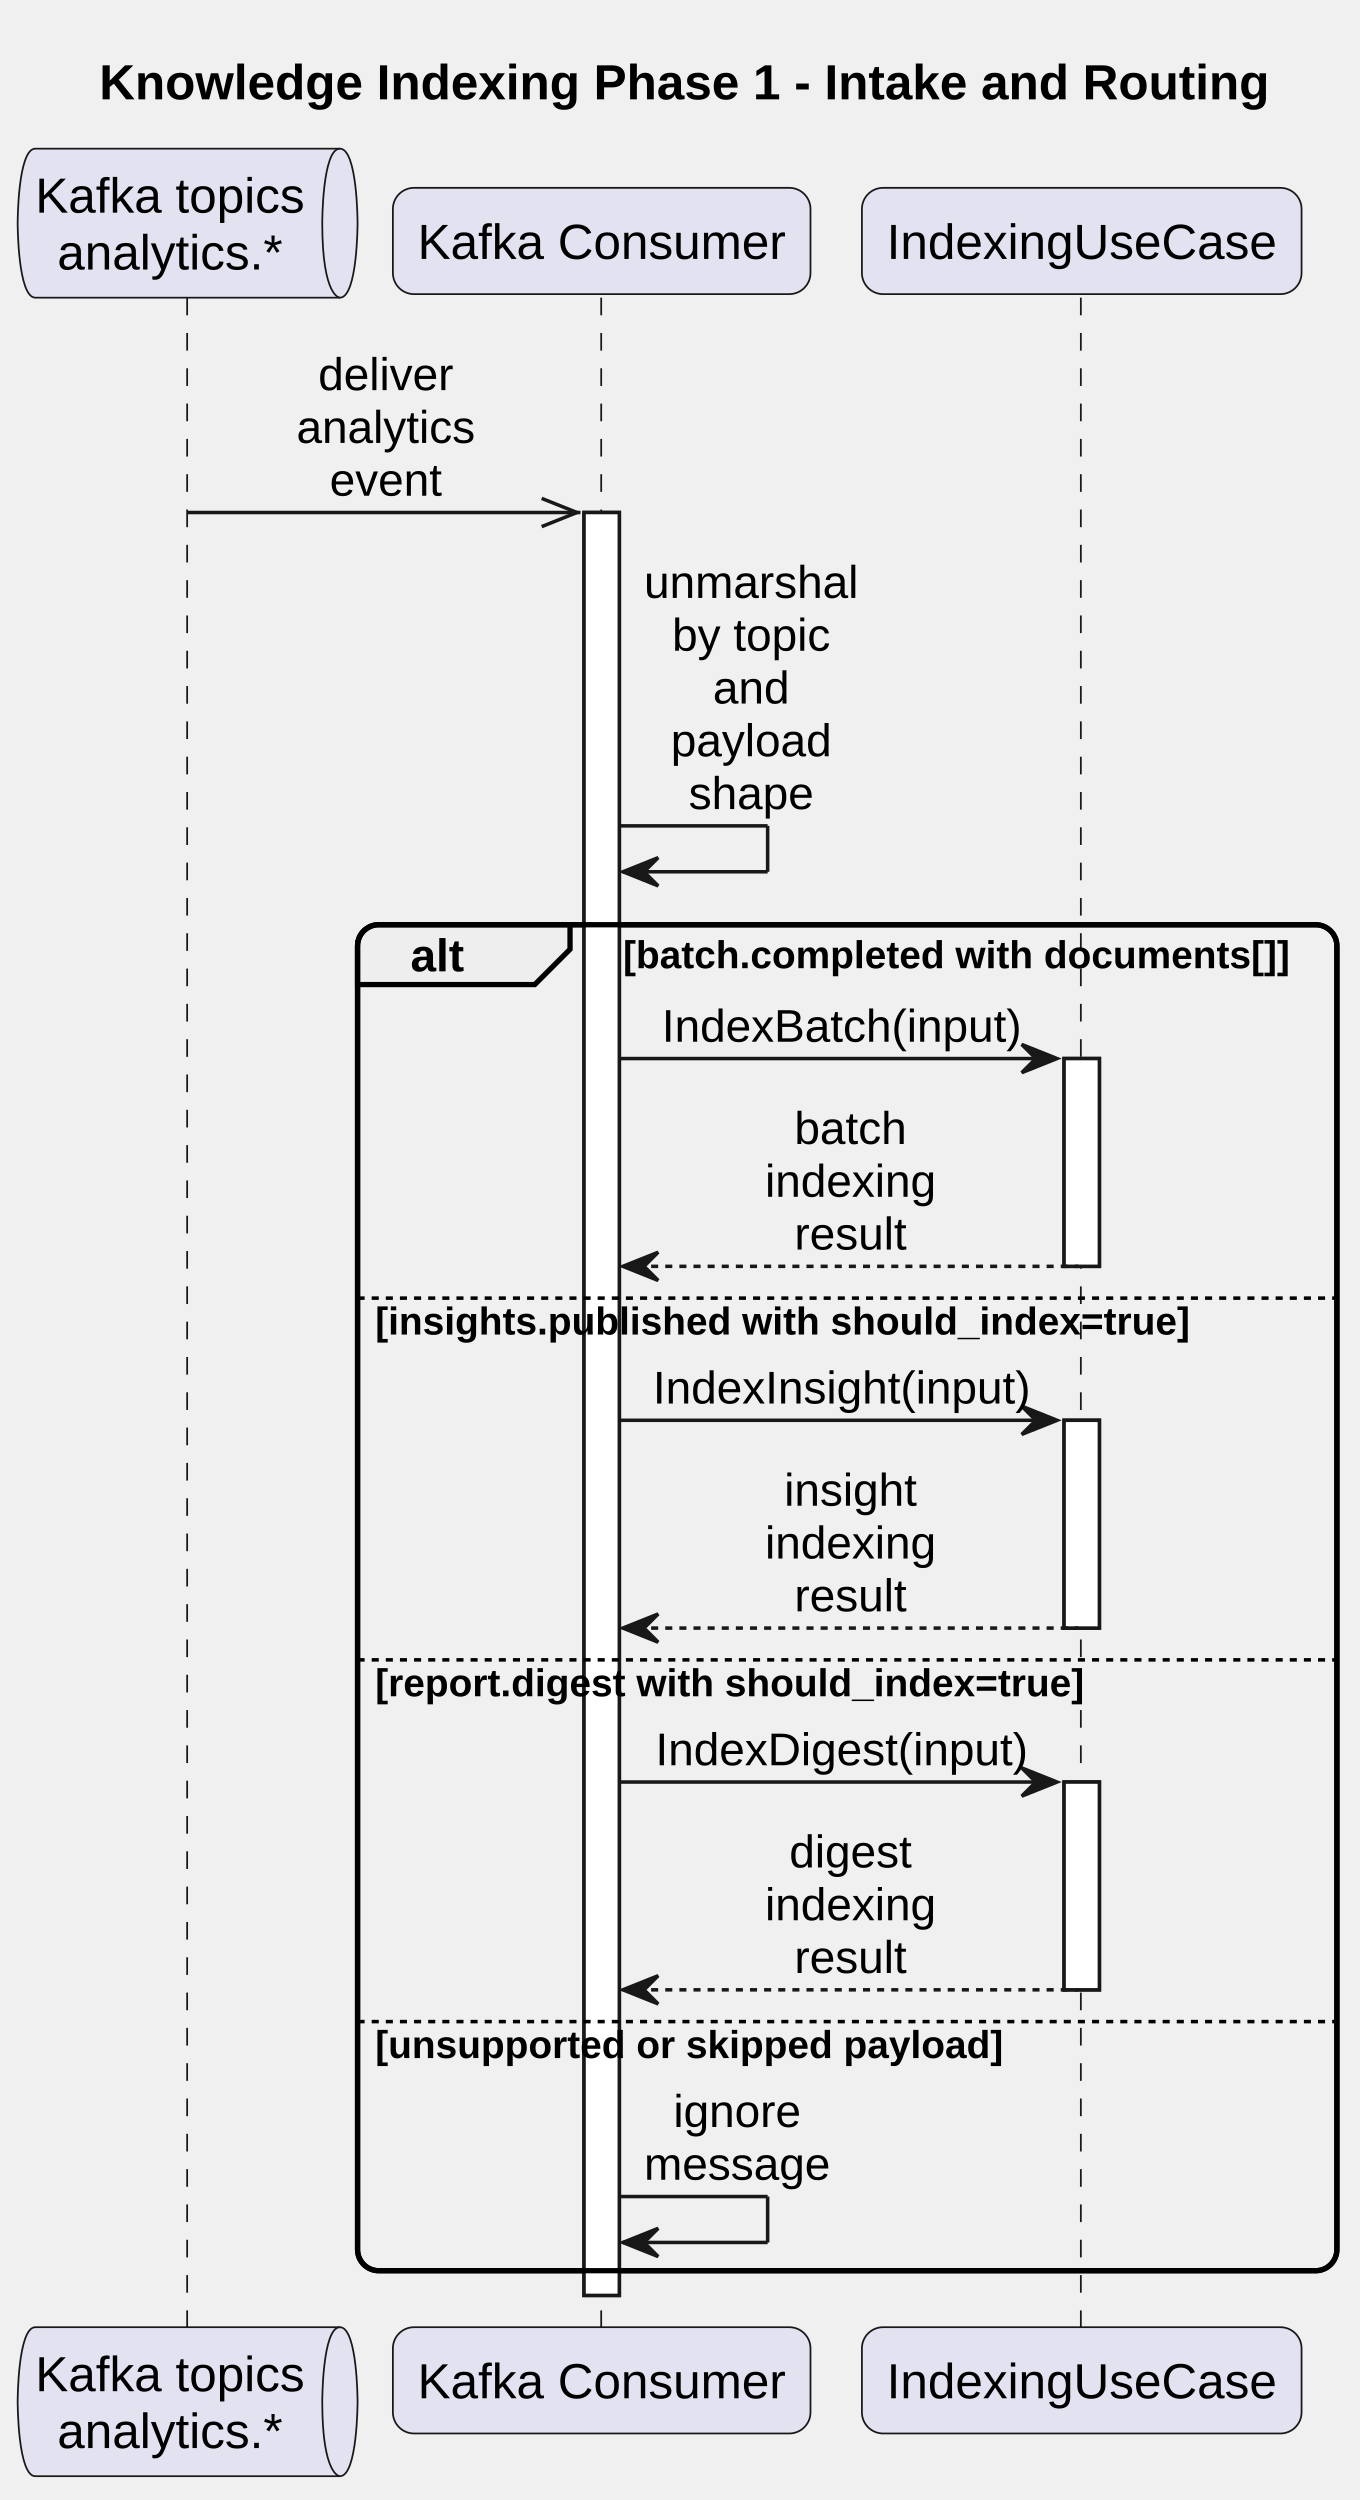
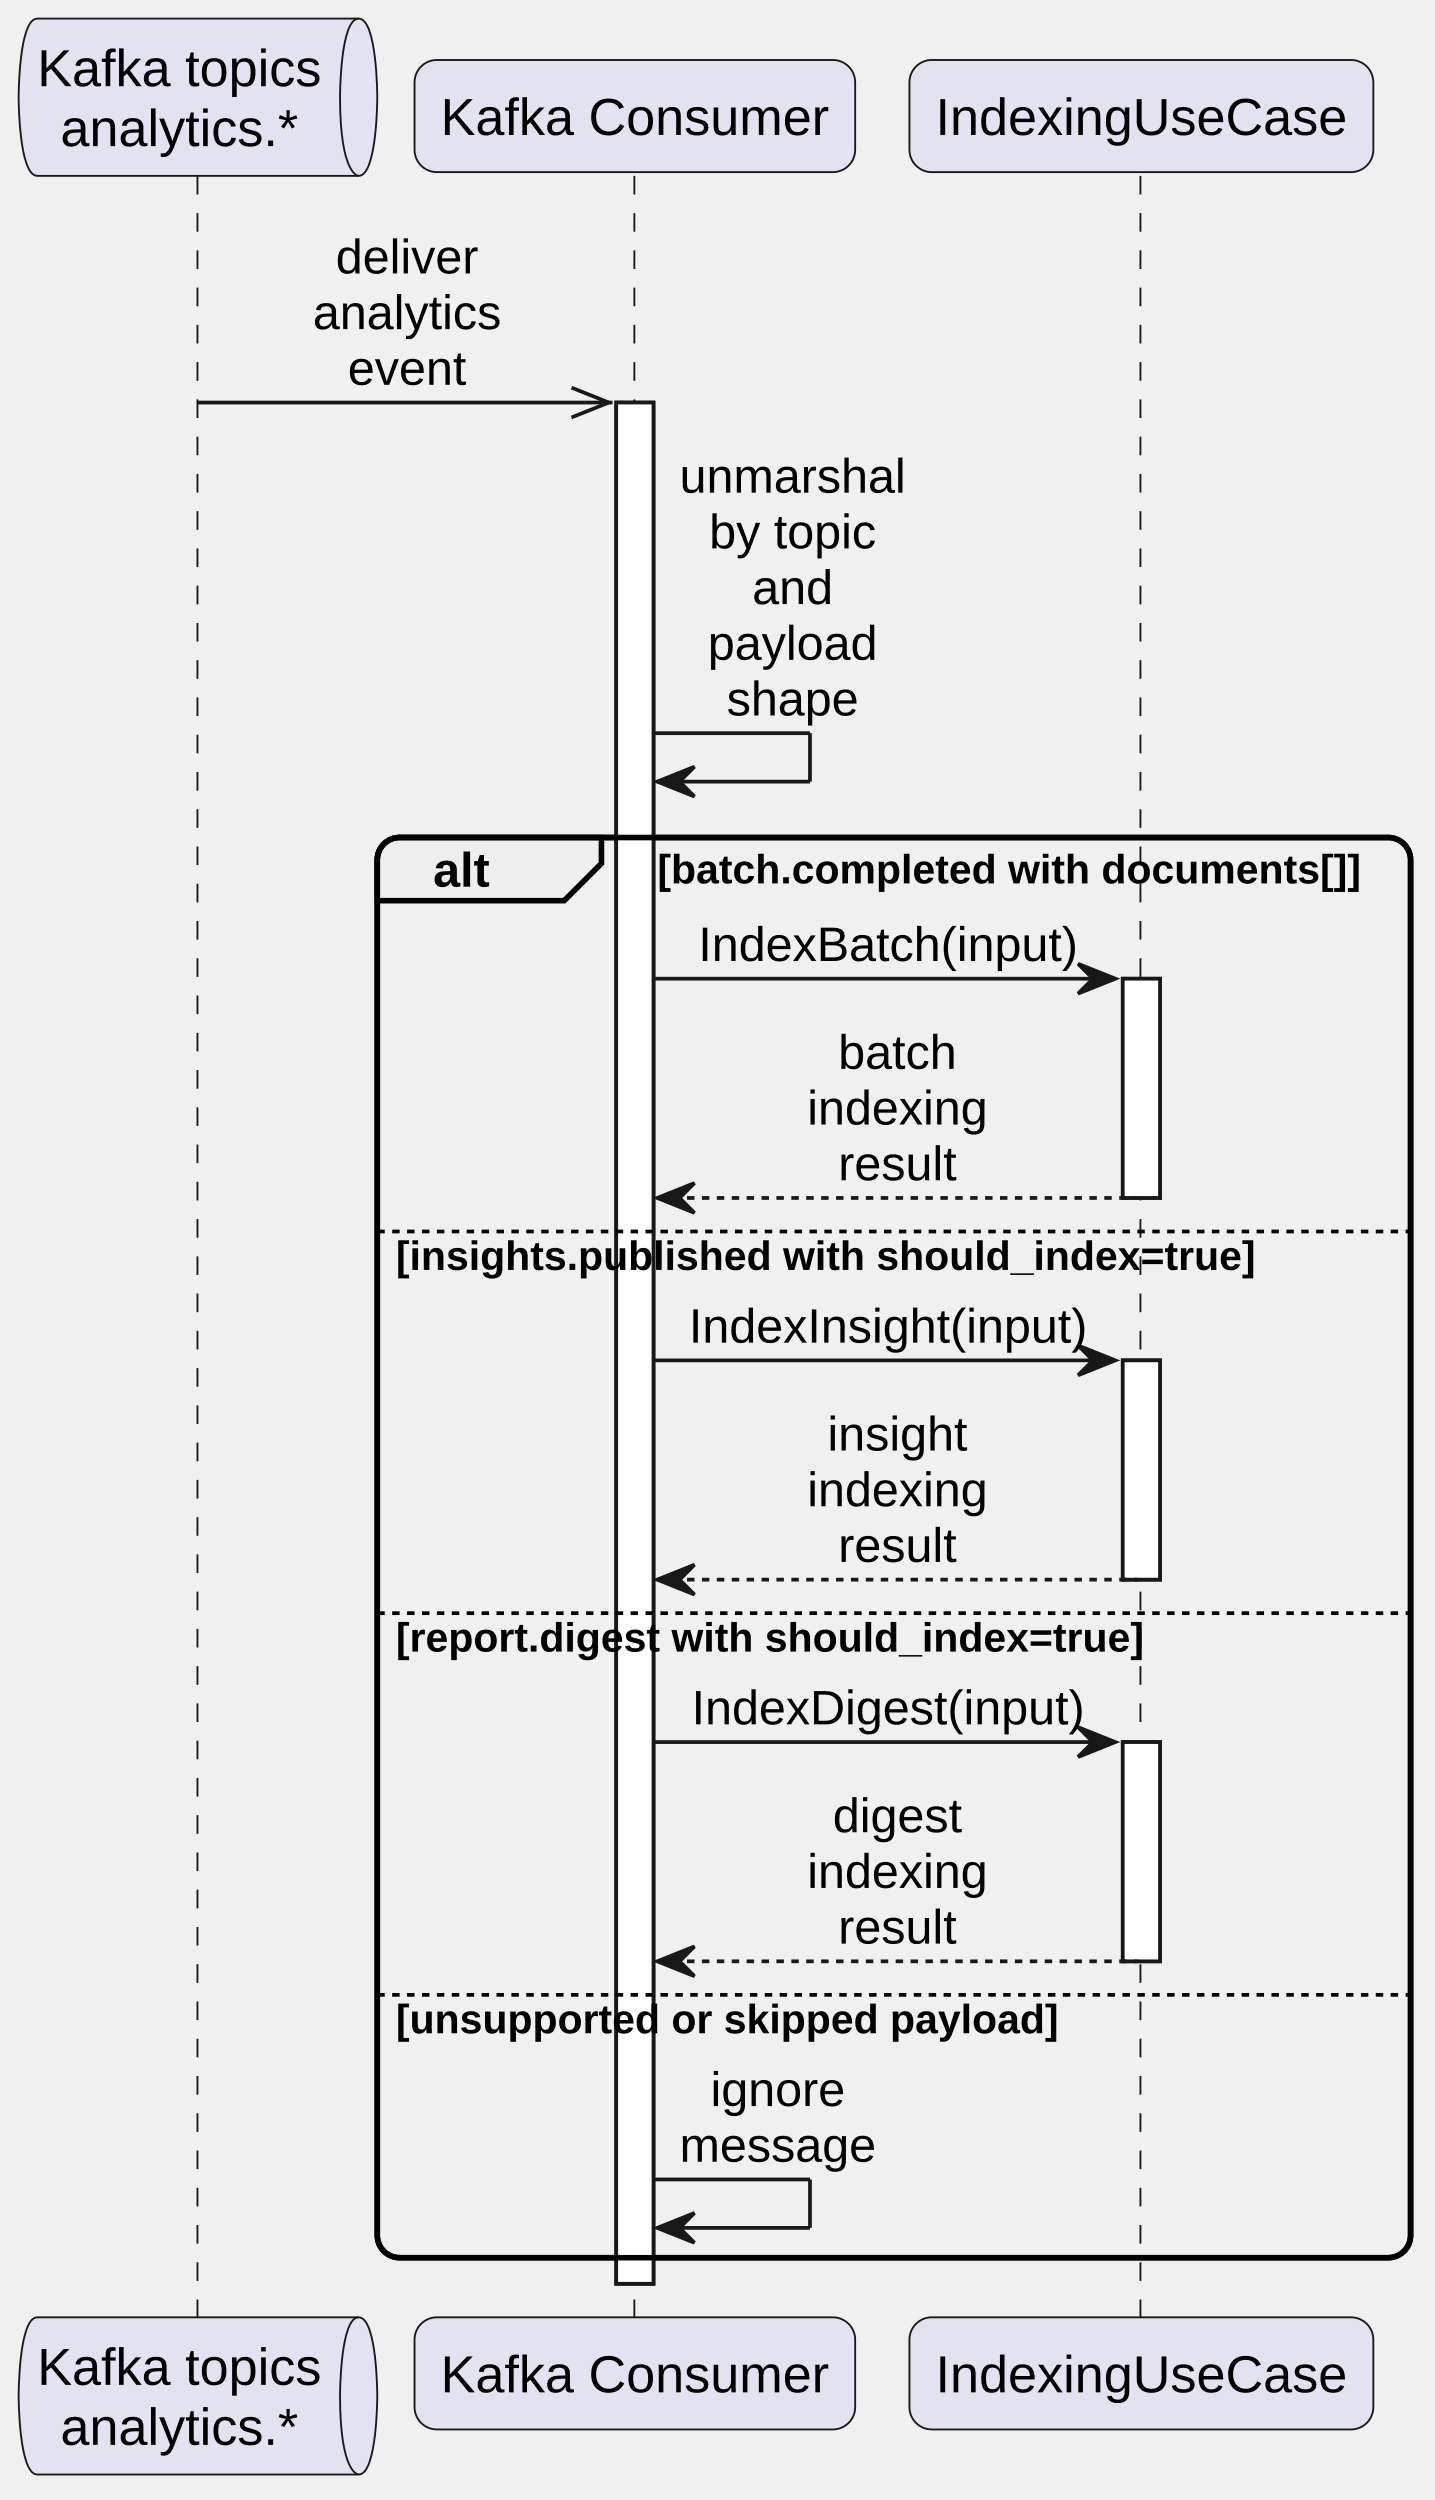
- <svg xmlns="http://www.w3.org/2000/svg" contentStyleType="text/css" data-diagram-type="SEQUENCE" height="708px" preserveAspectRatio="none" style="width:385px;height:708px;background:#FFFFFF;" version="1.1" viewBox="0 0 385 708" width="385px" zoomAndPan="magnify">
+ <svg xmlns="http://www.w3.org/2000/svg" contentStyleType="text/css" data-diagram-type="SEQUENCE" height="671px" preserveAspectRatio="none" style="width:385px;height:671px;background:#FFFFFF;" version="1.1" viewBox="0 0 385 671" width="385px" zoomAndPan="magnify">
  <defs />
  <g>
-     <text fill="#000000" font-family="Arial" font-size="14" font-weight="bold" lengthAdjust="spacing" textLength="331.372" x="28.115" y="28.132">Knowledge Indexing Phase 1 - Intake and Routing</text>
    <g>
-       <rect fill="#FFFFFF" height="504.921" style="stroke:#181818;stroke-width:1;" width="10" x="165.396" y="145.142" />
+       <rect fill="#FFFFFF" height="504.921" style="stroke:#181818;stroke-width:1;" width="10" x="165.396" y="108.043" />
    </g>
    <g>
-       <rect fill="#FFFFFF" height="58.846" style="stroke:#181818;stroke-width:1;" width="10" x="301.348" y="299.783" />
+       <rect fill="#FFFFFF" height="58.846" style="stroke:#181818;stroke-width:1;" width="10" x="301.348" y="262.685" />
    </g>
    <g>
-       <rect fill="#FFFFFF" height="58.846" style="stroke:#181818;stroke-width:1;" width="10" x="301.348" y="402.227" />
+       <rect fill="#FFFFFF" height="58.846" style="stroke:#181818;stroke-width:1;" width="10" x="301.348" y="365.128" />
    </g>
    <g>
-       <rect fill="#FFFFFF" height="58.846" style="stroke:#181818;stroke-width:1;" width="10" x="301.348" y="504.671" />
+       <rect fill="#FFFFFF" height="58.846" style="stroke:#181818;stroke-width:1;" width="10" x="301.348" y="467.572" />
    </g>
-     <rect fill="none" height="381.178" rx="6" ry="6" style="stroke:#000000;stroke-width:1.5;" width="277.341" x="101.262" y="261.886" />
+     <rect fill="none" height="381.178" rx="6" ry="6" style="stroke:#000000;stroke-width:1.5;" width="277.341" x="101.262" y="224.787" />
    <g>
-       <rect fill="#000000" fill-opacity="0" height="575.768" width="8" x="49.131" y="84.296" />
-       <line style="stroke:#181818;stroke-width:0.5;stroke-dasharray:5,5;" x1="53" x2="53" y1="84.296" y2="660.063" />
+       <rect fill="#000000" fill-opacity="0" height="575.768" width="8" x="49.131" y="47.197" />
+       <line style="stroke:#181818;stroke-width:0.5;stroke-dasharray:5,5;" x1="53" x2="53" y1="47.197" y2="622.965" />
    </g>
    <g>
-       <rect fill="#000000" fill-opacity="0" height="575.768" width="8" x="166.396" y="84.296" />
-       <line style="stroke:#181818;stroke-width:0.5;stroke-dasharray:5,5;" x1="170.262" x2="170.262" y1="84.296" y2="660.063" />
+       <rect fill="#000000" fill-opacity="0" height="575.768" width="8" x="166.396" y="47.197" />
+       <line style="stroke:#181818;stroke-width:0.5;stroke-dasharray:5,5;" x1="170.262" x2="170.262" y1="47.197" y2="622.965" />
    </g>
    <g>
-       <rect fill="#000000" fill-opacity="0" height="575.768" width="8" x="302.348" y="84.296" />
-       <line style="stroke:#181818;stroke-width:0.5;stroke-dasharray:5,5;" x1="306.093" x2="306.093" y1="84.296" y2="660.063" />
+       <rect fill="#000000" fill-opacity="0" height="575.768" width="8" x="302.348" y="47.197" />
+       <line style="stroke:#181818;stroke-width:0.5;stroke-dasharray:5,5;" x1="306.093" x2="306.093" y1="47.197" y2="622.965" />
    </g>
    <g class="participant participant-head" data-participant="AnalyticsTopics">
-       <path d="M10,42.099 L96.262,42.099 C101.262,42.099 101.262,63.197 101.262,63.197 C101.262,63.197 101.262,84.296 96.262,84.296 L10,84.296 C5,84.296 5,63.197 5,63.197 C5,63.197 5,42.099 10,42.099" fill="#E2E2F0" style="stroke:#181818;stroke-width:0.5;" />
-       <path d="M96.262,42.099 C91.262,42.099 91.262,63.197 91.262,63.197 C91.262,84.296 96.262,84.296 96.262,84.296" fill="none" style="stroke:#181818;stroke-width:0.5;" />
-       <text fill="#000000" font-family="Arial" font-size="14" lengthAdjust="spacing" textLength="76.262" x="10" y="60.23">Kafka topics</text>
-       <text fill="#000000" font-family="Arial" font-size="14" lengthAdjust="spacing" textLength="63.807" x="16.227" y="76.329">analytics.*</text>
+       <path d="M10,5 L96.262,5 C101.262,5 101.262,26.099 101.262,26.099 C101.262,26.099 101.262,47.197 96.262,47.197 L10,47.197 C5,47.197 5,26.099 5,26.099 C5,26.099 5,5 10,5" fill="#E2E2F0" style="stroke:#181818;stroke-width:0.5;" />
+       <path d="M96.262,5 C91.262,5 91.262,26.099 91.262,26.099 C91.262,47.197 96.262,47.197 96.262,47.197" fill="none" style="stroke:#181818;stroke-width:0.5;" />
+       <text fill="#000000" font-family="Arial" font-size="14" lengthAdjust="spacing" textLength="76.262" x="10" y="23.132">Kafka topics</text>
+       <text fill="#000000" font-family="Arial" font-size="14" lengthAdjust="spacing" textLength="63.807" x="16.227" y="39.23">analytics.*</text>
    </g>
    <g class="participant participant-tail" data-participant="AnalyticsTopics">
-       <path d="M10,659.063 L96.262,659.063 C101.262,659.063 101.262,680.162 101.262,680.162 C101.262,680.162 101.262,701.261 96.262,701.261 L10,701.261 C5,701.261 5,680.162 5,680.162 C5,680.162 5,659.063 10,659.063" fill="#E2E2F0" style="stroke:#181818;stroke-width:0.5;" />
-       <path d="M96.262,659.063 C91.262,659.063 91.262,680.162 91.262,680.162 C91.262,701.261 96.262,701.261 96.262,701.261" fill="none" style="stroke:#181818;stroke-width:0.5;" />
-       <text fill="#000000" font-family="Arial" font-size="14" lengthAdjust="spacing" textLength="76.262" x="10" y="677.195">Kafka topics</text>
-       <text fill="#000000" font-family="Arial" font-size="14" lengthAdjust="spacing" textLength="63.807" x="16.227" y="693.294">analytics.*</text>
+       <path d="M10,621.965 L96.262,621.965 C101.262,621.965 101.262,643.063 101.262,643.063 C101.262,643.063 101.262,664.162 96.262,664.162 L10,664.162 C5,664.162 5,643.063 5,643.063 C5,643.063 5,621.965 10,621.965" fill="#E2E2F0" style="stroke:#181818;stroke-width:0.5;" />
+       <path d="M96.262,621.965 C91.262,621.965 91.262,643.063 91.262,643.063 C91.262,664.162 96.262,664.162 96.262,664.162" fill="none" style="stroke:#181818;stroke-width:0.5;" />
+       <text fill="#000000" font-family="Arial" font-size="14" lengthAdjust="spacing" textLength="76.262" x="10" y="640.097">Kafka topics</text>
+       <text fill="#000000" font-family="Arial" font-size="14" lengthAdjust="spacing" textLength="63.807" x="16.227" y="656.195">analytics.*</text>
    </g>
    <g class="participant participant-head" data-participant="Consumer">
-       <rect fill="#E2E2F0" height="30.099" rx="6" ry="6" style="stroke:#181818;stroke-width:0.5;" width="118.269" x="111.262" y="53.197" />
-       <text fill="#000000" font-family="Arial" font-size="14" lengthAdjust="spacing" textLength="104.269" x="118.262" y="73.329">Kafka Consumer</text>
+       <rect fill="#E2E2F0" height="30.099" rx="6" ry="6" style="stroke:#181818;stroke-width:0.5;" width="118.269" x="111.262" y="16.099" />
+       <text fill="#000000" font-family="Arial" font-size="14" lengthAdjust="spacing" textLength="104.269" x="118.262" y="36.23">Kafka Consumer</text>
    </g>
    <g class="participant participant-tail" data-participant="Consumer">
-       <rect fill="#E2E2F0" height="30.099" rx="6" ry="6" style="stroke:#181818;stroke-width:0.5;" width="118.269" x="111.262" y="659.063" />
-       <text fill="#000000" font-family="Arial" font-size="14" lengthAdjust="spacing" textLength="104.269" x="118.262" y="679.195">Kafka Consumer</text>
+       <rect fill="#E2E2F0" height="30.099" rx="6" ry="6" style="stroke:#181818;stroke-width:0.5;" width="118.269" x="111.262" y="621.965" />
+       <text fill="#000000" font-family="Arial" font-size="14" lengthAdjust="spacing" textLength="104.269" x="118.262" y="642.097">Kafka Consumer</text>
    </g>
    <g class="participant participant-head" data-participant="Indexing">
-       <rect fill="#E2E2F0" height="30.099" rx="6" ry="6" style="stroke:#181818;stroke-width:0.5;" width="124.51" x="244.093" y="53.197" />
-       <text fill="#000000" font-family="Arial" font-size="14" lengthAdjust="spacing" textLength="110.51" x="251.093" y="73.329">IndexingUseCase</text>
+       <rect fill="#E2E2F0" height="30.099" rx="6" ry="6" style="stroke:#181818;stroke-width:0.5;" width="124.51" x="244.093" y="16.099" />
+       <text fill="#000000" font-family="Arial" font-size="14" lengthAdjust="spacing" textLength="110.51" x="251.093" y="36.23">IndexingUseCase</text>
    </g>
    <g class="participant participant-tail" data-participant="Indexing">
-       <rect fill="#E2E2F0" height="30.099" rx="6" ry="6" style="stroke:#181818;stroke-width:0.5;" width="124.51" x="244.093" y="659.063" />
-       <text fill="#000000" font-family="Arial" font-size="14" lengthAdjust="spacing" textLength="110.51" x="251.093" y="679.195">IndexingUseCase</text>
+       <rect fill="#E2E2F0" height="30.099" rx="6" ry="6" style="stroke:#181818;stroke-width:0.5;" width="124.51" x="244.093" y="621.965" />
+       <text fill="#000000" font-family="Arial" font-size="14" lengthAdjust="spacing" textLength="110.51" x="251.093" y="642.097">IndexingUseCase</text>
    </g>
    <g>
-       <rect fill="#FFFFFF" height="504.921" style="stroke:#181818;stroke-width:1;" width="10" x="165.396" y="145.142" />
+       <rect fill="#FFFFFF" height="504.921" style="stroke:#181818;stroke-width:1;" width="10" x="165.396" y="108.043" />
    </g>
    <g>
-       <rect fill="#FFFFFF" height="58.846" style="stroke:#181818;stroke-width:1;" width="10" x="301.348" y="299.783" />
+       <rect fill="#FFFFFF" height="58.846" style="stroke:#181818;stroke-width:1;" width="10" x="301.348" y="262.685" />
    </g>
    <g>
-       <rect fill="#FFFFFF" height="58.846" style="stroke:#181818;stroke-width:1;" width="10" x="301.348" y="402.227" />
+       <rect fill="#FFFFFF" height="58.846" style="stroke:#181818;stroke-width:1;" width="10" x="301.348" y="365.128" />
    </g>
    <g>
-       <rect fill="#FFFFFF" height="58.846" style="stroke:#181818;stroke-width:1;" width="10" x="301.348" y="504.671" />
+       <rect fill="#FFFFFF" height="58.846" style="stroke:#181818;stroke-width:1;" width="10" x="301.348" y="467.572" />
    </g>
    <g class="message" data-participant-1="AnalyticsTopics" data-participant-2="Consumer">
-       <line style="stroke:#181818;stroke-width:1;" x1="163.396" x2="153.396" y1="145.142" y2="141.142" />
-       <line style="stroke:#181818;stroke-width:1;" x1="163.396" x2="153.396" y1="145.142" y2="149.142" />
-       <line style="stroke:#181818;stroke-width:1;" x1="53.131" x2="164.396" y1="145.142" y2="145.142" />
-       <text fill="#000000" font-family="Arial" font-size="13" lengthAdjust="spacing" textLength="38.295" x="90.116" y="110.49">deliver</text>
-       <text fill="#000000" font-family="Arial" font-size="13" lengthAdjust="spacing" textLength="50.578" x="83.974" y="125.439">analytics</text>
-       <text fill="#000000" font-family="Arial" font-size="13" lengthAdjust="spacing" textLength="31.802" x="93.362" y="140.387">event</text>
+       <line style="stroke:#181818;stroke-width:1;" x1="163.396" x2="153.396" y1="108.043" y2="104.043" />
+       <line style="stroke:#181818;stroke-width:1;" x1="163.396" x2="153.396" y1="108.043" y2="112.043" />
+       <line style="stroke:#181818;stroke-width:1;" x1="53.131" x2="164.396" y1="108.043" y2="108.043" />
+       <text fill="#000000" font-family="Arial" font-size="13" lengthAdjust="spacing" textLength="38.295" x="90.116" y="73.391">deliver</text>
+       <text fill="#000000" font-family="Arial" font-size="13" lengthAdjust="spacing" textLength="50.578" x="83.974" y="88.34">analytics</text>
+       <text fill="#000000" font-family="Arial" font-size="13" lengthAdjust="spacing" textLength="31.802" x="93.362" y="103.289">event</text>
    </g>
    <g class="message" data-participant-1="Consumer" data-participant-2="Consumer">
-       <line style="stroke:#181818;stroke-width:1;" x1="175.396" x2="217.396" y1="233.886" y2="233.886" />
-       <line style="stroke:#181818;stroke-width:1;" x1="217.396" x2="217.396" y1="233.886" y2="246.886" />
-       <line style="stroke:#181818;stroke-width:1;" x1="176.396" x2="217.396" y1="246.886" y2="246.886" />
-       <polygon fill="#181818" points="186.396,242.886,176.396,246.886,186.396,250.886,182.396,246.886" style="stroke:#181818;stroke-width:1;" />
-       <text fill="#000000" font-family="Arial" font-size="13" lengthAdjust="spacing" textLength="60.696" x="182.396" y="169.336">unmarshal</text>
-       <text fill="#000000" font-family="Arial" font-size="13" lengthAdjust="spacing" textLength="13.73" x="190.343" y="184.285">by</text>
-       <text fill="#000000" font-family="Arial" font-size="13" lengthAdjust="spacing" textLength="3.612" x="204.073" y="184.285"> </text>
-       <text fill="#000000" font-family="Arial" font-size="13" lengthAdjust="spacing" textLength="27.46" x="207.685" y="184.285">topic</text>
-       <text fill="#000000" font-family="Arial" font-size="13" lengthAdjust="spacing" textLength="21.69" x="201.899" y="199.233">and</text>
-       <text fill="#000000" font-family="Arial" font-size="13" lengthAdjust="spacing" textLength="45.538" x="189.975" y="214.182">payload</text>
-       <text fill="#000000" font-family="Arial" font-size="13" lengthAdjust="spacing" textLength="35.42" x="195.034" y="229.131">shape</text>
+       <line style="stroke:#181818;stroke-width:1;" x1="175.396" x2="217.396" y1="196.787" y2="196.787" />
+       <line style="stroke:#181818;stroke-width:1;" x1="217.396" x2="217.396" y1="196.787" y2="209.787" />
+       <line style="stroke:#181818;stroke-width:1;" x1="176.396" x2="217.396" y1="209.787" y2="209.787" />
+       <polygon fill="#181818" points="186.396,205.787,176.396,209.787,186.396,213.787,182.396,209.787" style="stroke:#181818;stroke-width:1;" />
+       <text fill="#000000" font-family="Arial" font-size="13" lengthAdjust="spacing" textLength="60.696" x="182.396" y="132.237">unmarshal</text>
+       <text fill="#000000" font-family="Arial" font-size="13" lengthAdjust="spacing" textLength="13.73" x="190.343" y="147.186">by</text>
+       <text fill="#000000" font-family="Arial" font-size="13" lengthAdjust="spacing" textLength="3.612" x="204.073" y="147.186"> </text>
+       <text fill="#000000" font-family="Arial" font-size="13" lengthAdjust="spacing" textLength="27.46" x="207.685" y="147.186">topic</text>
+       <text fill="#000000" font-family="Arial" font-size="13" lengthAdjust="spacing" textLength="21.69" x="201.899" y="162.135">and</text>
+       <text fill="#000000" font-family="Arial" font-size="13" lengthAdjust="spacing" textLength="45.538" x="189.975" y="177.083">payload</text>
+       <text fill="#000000" font-family="Arial" font-size="13" lengthAdjust="spacing" textLength="35.42" x="195.034" y="192.032">shape</text>
    </g>
-     <path d="M107.262,261.886 L161.433,261.886 L161.433,268.834 L151.433,278.834 L101.262,278.834 L101.262,267.886 A6,6 0 0 1 107.262,261.886" fill="#EEEEEE" style="stroke:#000000;stroke-width:1.5;" />
-     <rect fill="none" height="381.178" rx="6" ry="6" style="stroke:#000000;stroke-width:1.5;" width="277.341" x="101.262" y="261.886" />
-     <text fill="#000000" font-family="Arial" font-size="13" font-weight="bold" lengthAdjust="spacing" textLength="15.171" x="116.262" y="275.08">alt</text>
-     <text fill="#000000" font-family="Arial" font-size="11" font-weight="bold" lengthAdjust="spacing" textLength="188.837" x="176.433" y="274.204">[batch.completed with documents[]]</text>
+     <path d="M107.262,224.787 L161.433,224.787 L161.433,231.736 L151.433,241.736 L101.262,241.736 L101.262,230.787 A6,6 0 0 1 107.262,224.787" fill="#EEEEEE" style="stroke:#000000;stroke-width:1.5;" />
+     <rect fill="none" height="381.178" rx="6" ry="6" style="stroke:#000000;stroke-width:1.5;" width="277.341" x="101.262" y="224.787" />
+     <text fill="#000000" font-family="Arial" font-size="13" font-weight="bold" lengthAdjust="spacing" textLength="15.171" x="116.262" y="237.981">alt</text>
+     <text fill="#000000" font-family="Arial" font-size="11" font-weight="bold" lengthAdjust="spacing" textLength="188.837" x="176.433" y="237.105">[batch.completed with documents[]]</text>
    <g class="message" data-participant-1="Consumer" data-participant-2="Indexing">
-       <polygon fill="#181818" points="289.348,295.783,299.348,299.783,289.348,303.783,293.348,299.783" style="stroke:#181818;stroke-width:1;" />
-       <line style="stroke:#181818;stroke-width:1;" x1="175.396" x2="295.348" y1="299.783" y2="299.783" />
-       <text fill="#000000" font-family="Arial" font-size="13" lengthAdjust="spacing" textLength="101.893" x="187.425" y="295.028">IndexBatch(input)</text>
+       <polygon fill="#181818" points="289.348,258.685,299.348,262.685,289.348,266.685,293.348,262.685" style="stroke:#181818;stroke-width:1;" />
+       <line style="stroke:#181818;stroke-width:1;" x1="175.396" x2="295.348" y1="262.685" y2="262.685" />
+       <text fill="#000000" font-family="Arial" font-size="13" lengthAdjust="spacing" textLength="101.893" x="187.425" y="257.93">IndexBatch(input)</text>
    </g>
    <g class="message" data-participant-1="Indexing" data-participant-2="Consumer">
-       <polygon fill="#181818" points="186.396,354.629,176.396,358.629,186.396,362.629,182.396,358.629" style="stroke:#181818;stroke-width:1;" />
-       <line style="stroke:#181818;stroke-width:1;stroke-dasharray:2,2;" x1="180.396" x2="305.348" y1="358.629" y2="358.629" />
-       <text fill="#000000" font-family="Arial" font-size="13" lengthAdjust="spacing" textLength="31.802" x="224.971" y="323.977">batch</text>
-       <text fill="#000000" font-family="Arial" font-size="13" lengthAdjust="spacing" textLength="48.426" x="216.659" y="338.926">indexing</text>
-       <text fill="#000000" font-family="Arial" font-size="13" lengthAdjust="spacing" textLength="31.789" x="224.977" y="353.875">result</text>
+       <polygon fill="#181818" points="186.396,317.531,176.396,321.531,186.396,325.531,182.396,321.531" style="stroke:#181818;stroke-width:1;" />
+       <line style="stroke:#181818;stroke-width:1;stroke-dasharray:2,2;" x1="180.396" x2="305.348" y1="321.531" y2="321.531" />
+       <text fill="#000000" font-family="Arial" font-size="13" lengthAdjust="spacing" textLength="31.802" x="224.971" y="286.878">batch</text>
+       <text fill="#000000" font-family="Arial" font-size="13" lengthAdjust="spacing" textLength="48.426" x="216.659" y="301.827">indexing</text>
+       <text fill="#000000" font-family="Arial" font-size="13" lengthAdjust="spacing" textLength="31.789" x="224.977" y="316.776">result</text>
    </g>
-     <line style="stroke:#000000;stroke-width:1;stroke-dasharray:2,2;" x1="101.262" x2="378.603" y1="367.629" y2="367.629" />
-     <text fill="#000000" font-family="Arial" font-size="11" font-weight="bold" lengthAdjust="spacing" textLength="230.705" x="106.262" y="377.947">[insights.published with should_index=true]</text>
+     <line style="stroke:#000000;stroke-width:1;stroke-dasharray:2,2;" x1="101.262" x2="378.603" y1="330.531" y2="330.531" />
+     <text fill="#000000" font-family="Arial" font-size="11" font-weight="bold" lengthAdjust="spacing" textLength="230.705" x="106.262" y="340.849">[insights.published with should_index=true]</text>
    <g class="message" data-participant-1="Consumer" data-participant-2="Indexing">
-       <polygon fill="#181818" points="289.348,398.227,299.348,402.227,289.348,406.227,293.348,402.227" style="stroke:#181818;stroke-width:1;" />
-       <line style="stroke:#181818;stroke-width:1;" x1="175.396" x2="295.348" y1="402.227" y2="402.227" />
-       <text fill="#000000" font-family="Arial" font-size="13" lengthAdjust="spacing" textLength="106.952" x="184.896" y="397.472">IndexInsight(input)</text>
+       <polygon fill="#181818" points="289.348,361.128,299.348,365.128,289.348,369.128,293.348,365.128" style="stroke:#181818;stroke-width:1;" />
+       <line style="stroke:#181818;stroke-width:1;" x1="175.396" x2="295.348" y1="365.128" y2="365.128" />
+       <text fill="#000000" font-family="Arial" font-size="13" lengthAdjust="spacing" textLength="106.952" x="184.896" y="360.373">IndexInsight(input)</text>
    </g>
    <g class="message" data-participant-1="Indexing" data-participant-2="Consumer">
-       <polygon fill="#181818" points="186.396,457.073,176.396,461.073,186.396,465.073,182.396,461.073" style="stroke:#181818;stroke-width:1;" />
-       <line style="stroke:#181818;stroke-width:1;stroke-dasharray:2,2;" x1="180.396" x2="305.348" y1="461.073" y2="461.073" />
-       <text fill="#000000" font-family="Arial" font-size="13" lengthAdjust="spacing" textLength="37.578" x="222.083" y="426.421">insight</text>
-       <text fill="#000000" font-family="Arial" font-size="13" lengthAdjust="spacing" textLength="48.426" x="216.659" y="441.37">indexing</text>
-       <text fill="#000000" font-family="Arial" font-size="13" lengthAdjust="spacing" textLength="31.789" x="224.977" y="456.318">result</text>
+       <polygon fill="#181818" points="186.396,419.975,176.396,423.975,186.396,427.975,182.396,423.975" style="stroke:#181818;stroke-width:1;" />
+       <line style="stroke:#181818;stroke-width:1;stroke-dasharray:2,2;" x1="180.396" x2="305.348" y1="423.975" y2="423.975" />
+       <text fill="#000000" font-family="Arial" font-size="13" lengthAdjust="spacing" textLength="37.578" x="222.083" y="389.322">insight</text>
+       <text fill="#000000" font-family="Arial" font-size="13" lengthAdjust="spacing" textLength="48.426" x="216.659" y="404.271">indexing</text>
+       <text fill="#000000" font-family="Arial" font-size="13" lengthAdjust="spacing" textLength="31.789" x="224.977" y="419.22">result</text>
    </g>
-     <line style="stroke:#000000;stroke-width:1;stroke-dasharray:2,2;" x1="101.262" x2="378.603" y1="470.073" y2="470.073" />
-     <text fill="#000000" font-family="Arial" font-size="11" font-weight="bold" lengthAdjust="spacing" textLength="200.766" x="106.262" y="480.391">[report.digest with should_index=true]</text>
+     <line style="stroke:#000000;stroke-width:1;stroke-dasharray:2,2;" x1="101.262" x2="378.603" y1="432.975" y2="432.975" />
+     <text fill="#000000" font-family="Arial" font-size="11" font-weight="bold" lengthAdjust="spacing" textLength="200.766" x="106.262" y="443.293">[report.digest with should_index=true]</text>
    <g class="message" data-participant-1="Consumer" data-participant-2="Indexing">
-       <polygon fill="#181818" points="289.348,500.671,299.348,504.671,289.348,508.671,293.348,504.671" style="stroke:#181818;stroke-width:1;" />
-       <line style="stroke:#181818;stroke-width:1;" x1="175.396" x2="295.348" y1="504.671" y2="504.671" />
-       <text fill="#000000" font-family="Arial" font-size="13" lengthAdjust="spacing" textLength="105.498" x="185.623" y="499.916">IndexDigest(input)</text>
+       <polygon fill="#181818" points="289.348,463.572,299.348,467.572,289.348,471.572,293.348,467.572" style="stroke:#181818;stroke-width:1;" />
+       <line style="stroke:#181818;stroke-width:1;" x1="175.396" x2="295.348" y1="467.572" y2="467.572" />
+       <text fill="#000000" font-family="Arial" font-size="13" lengthAdjust="spacing" textLength="105.498" x="185.623" y="462.817">IndexDigest(input)</text>
    </g>
    <g class="message" data-participant-1="Indexing" data-participant-2="Consumer">
-       <polygon fill="#181818" points="186.396,559.517,176.396,563.517,186.396,567.517,182.396,563.517" style="stroke:#181818;stroke-width:1;" />
-       <line style="stroke:#181818;stroke-width:1;stroke-dasharray:2,2;" x1="180.396" x2="305.348" y1="563.517" y2="563.517" />
-       <text fill="#000000" font-family="Arial" font-size="13" lengthAdjust="spacing" textLength="34.69" x="223.527" y="528.865">digest</text>
-       <text fill="#000000" font-family="Arial" font-size="13" lengthAdjust="spacing" textLength="48.426" x="216.659" y="543.813">indexing</text>
-       <text fill="#000000" font-family="Arial" font-size="13" lengthAdjust="spacing" textLength="31.789" x="224.977" y="558.762">result</text>
+       <polygon fill="#181818" points="186.396,522.418,176.396,526.418,186.396,530.418,182.396,526.418" style="stroke:#181818;stroke-width:1;" />
+       <line style="stroke:#181818;stroke-width:1;stroke-dasharray:2,2;" x1="180.396" x2="305.348" y1="526.418" y2="526.418" />
+       <text fill="#000000" font-family="Arial" font-size="13" lengthAdjust="spacing" textLength="34.69" x="223.527" y="491.766">digest</text>
+       <text fill="#000000" font-family="Arial" font-size="13" lengthAdjust="spacing" textLength="48.426" x="216.659" y="506.715">indexing</text>
+       <text fill="#000000" font-family="Arial" font-size="13" lengthAdjust="spacing" textLength="31.789" x="224.977" y="521.664">result</text>
    </g>
-     <line style="stroke:#000000;stroke-width:1;stroke-dasharray:2,2;" x1="101.262" x2="378.603" y1="572.517" y2="572.517" />
-     <text fill="#000000" font-family="Arial" font-size="11" font-weight="bold" lengthAdjust="spacing" textLength="177.842" x="106.262" y="582.835">[unsupported or skipped payload]</text>
+     <line style="stroke:#000000;stroke-width:1;stroke-dasharray:2,2;" x1="101.262" x2="378.603" y1="535.418" y2="535.418" />
+     <text fill="#000000" font-family="Arial" font-size="11" font-weight="bold" lengthAdjust="spacing" textLength="177.842" x="106.262" y="545.736">[unsupported or skipped payload]</text>
    <g class="message" data-participant-1="Consumer" data-participant-2="Consumer">
-       <line style="stroke:#181818;stroke-width:1;" x1="175.396" x2="217.396" y1="622.063" y2="622.063" />
-       <line style="stroke:#181818;stroke-width:1;" x1="217.396" x2="217.396" y1="622.063" y2="635.063" />
-       <line style="stroke:#181818;stroke-width:1;" x1="176.396" x2="217.396" y1="635.063" y2="635.063" />
-       <polygon fill="#181818" points="186.396,631.063,176.396,635.063,186.396,639.063,182.396,635.063" style="stroke:#181818;stroke-width:1;" />
-       <text fill="#000000" font-family="Arial" font-size="13" lengthAdjust="spacing" textLength="36.137" x="190.702" y="602.36">ignore</text>
-       <text fill="#000000" font-family="Arial" font-size="13" lengthAdjust="spacing" textLength="52.749" x="182.396" y="617.309">message</text>
+       <line style="stroke:#181818;stroke-width:1;" x1="175.396" x2="217.396" y1="584.965" y2="584.965" />
+       <line style="stroke:#181818;stroke-width:1;" x1="217.396" x2="217.396" y1="584.965" y2="597.965" />
+       <line style="stroke:#181818;stroke-width:1;" x1="176.396" x2="217.396" y1="597.965" y2="597.965" />
+       <polygon fill="#181818" points="186.396,593.965,176.396,597.965,186.396,601.965,182.396,597.965" style="stroke:#181818;stroke-width:1;" />
+       <text fill="#000000" font-family="Arial" font-size="13" lengthAdjust="spacing" textLength="36.137" x="190.702" y="565.261">ignore</text>
+       <text fill="#000000" font-family="Arial" font-size="13" lengthAdjust="spacing" textLength="52.749" x="182.396" y="580.21">message</text>
    </g>
  </g>
</svg>
